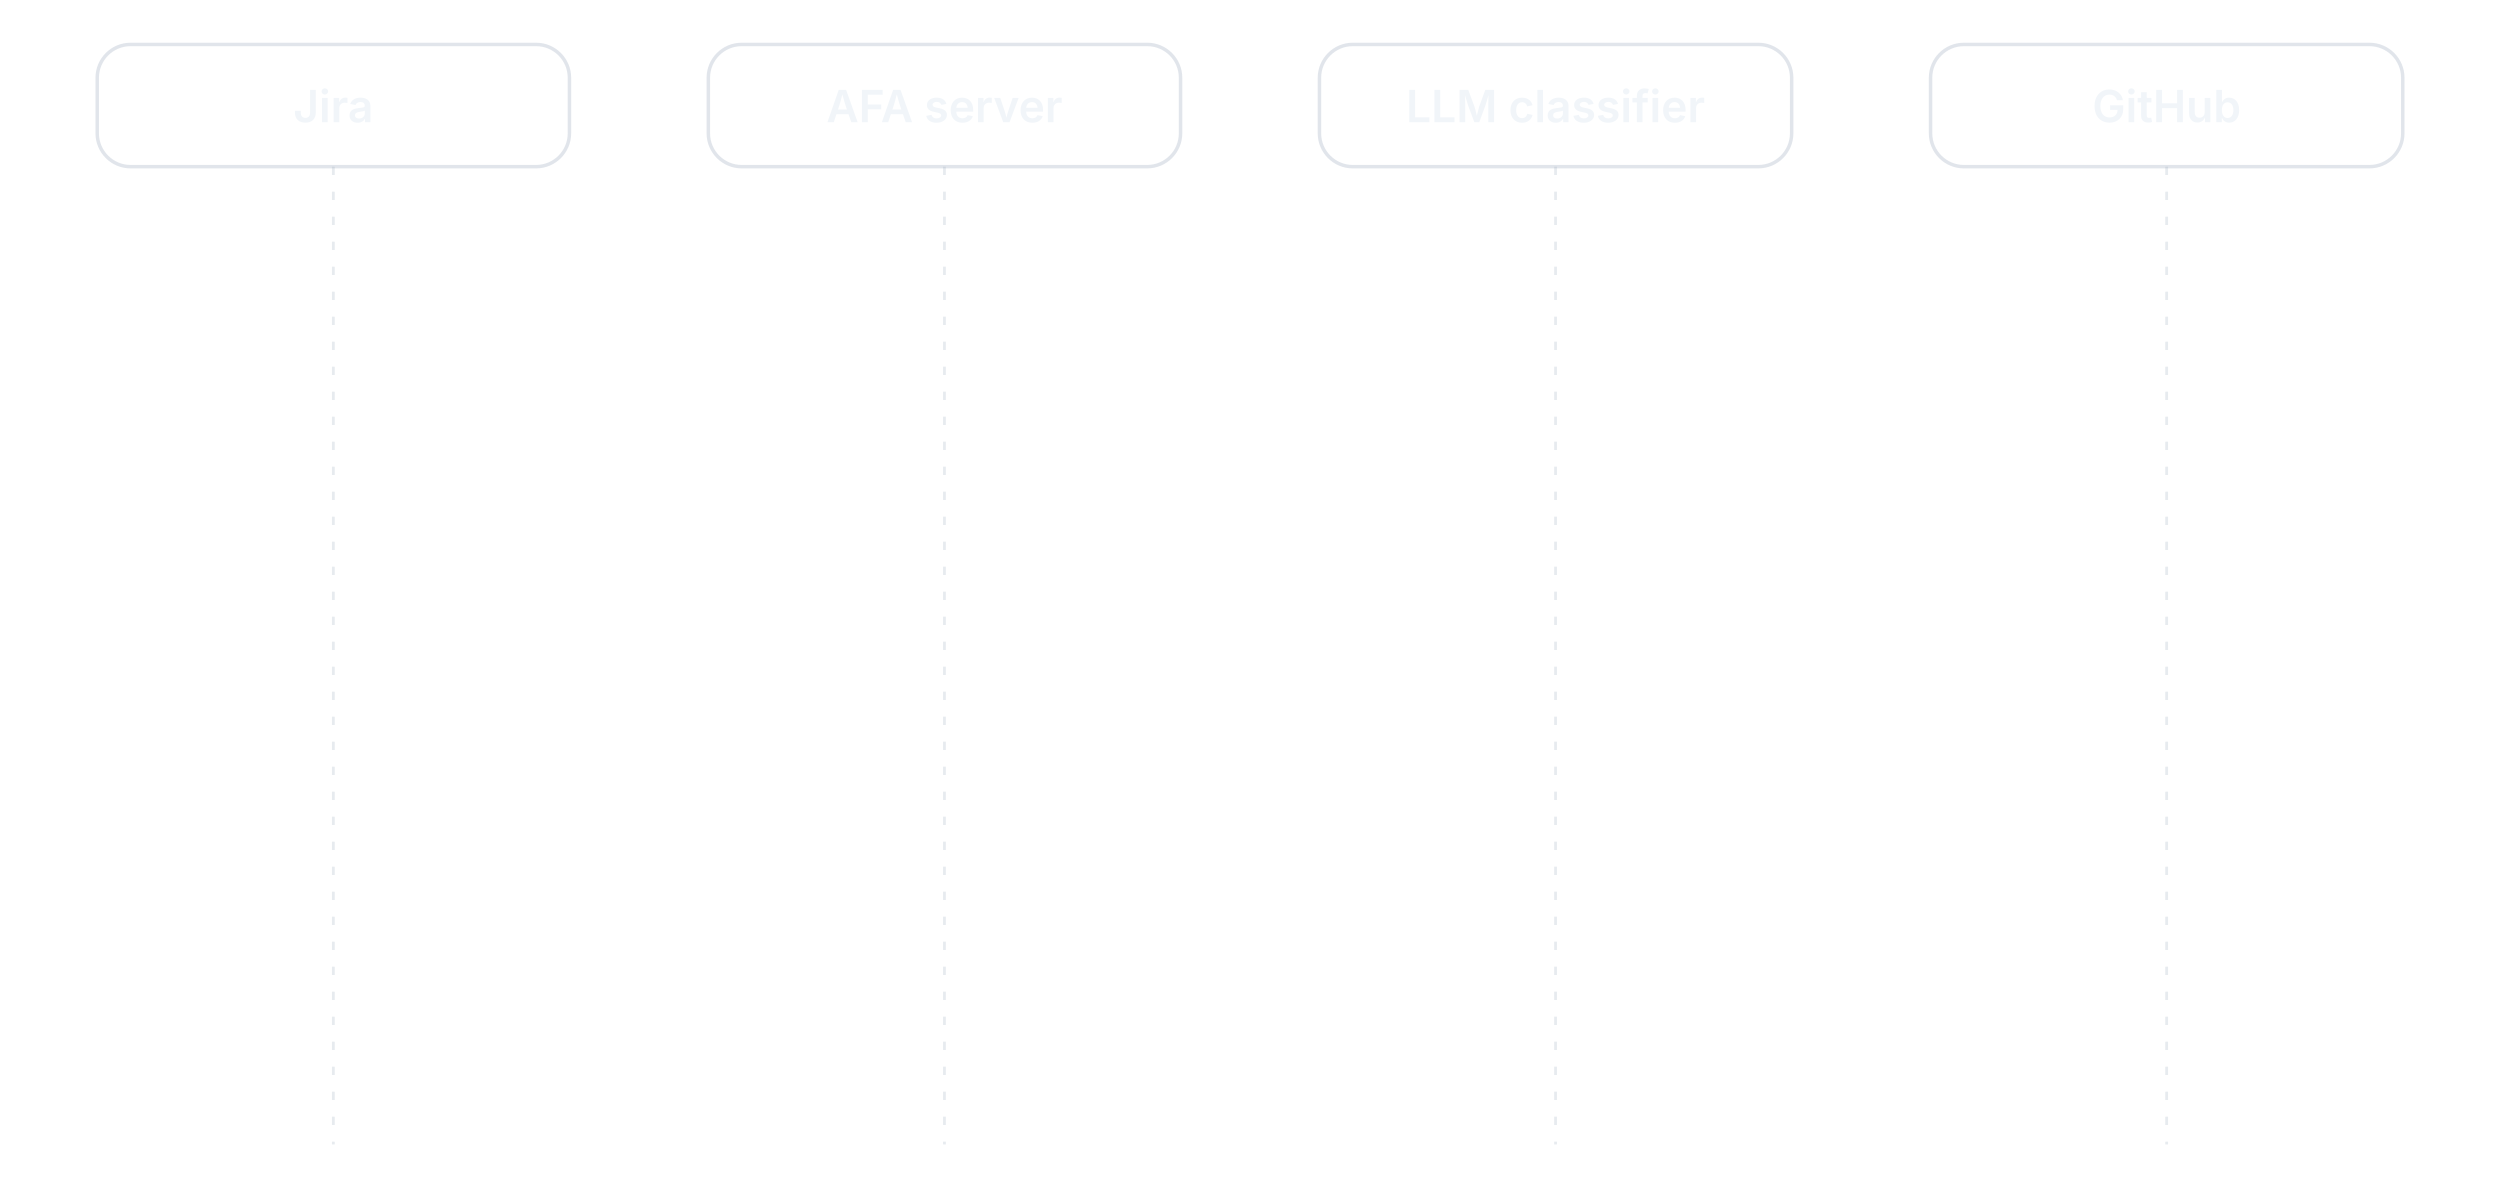
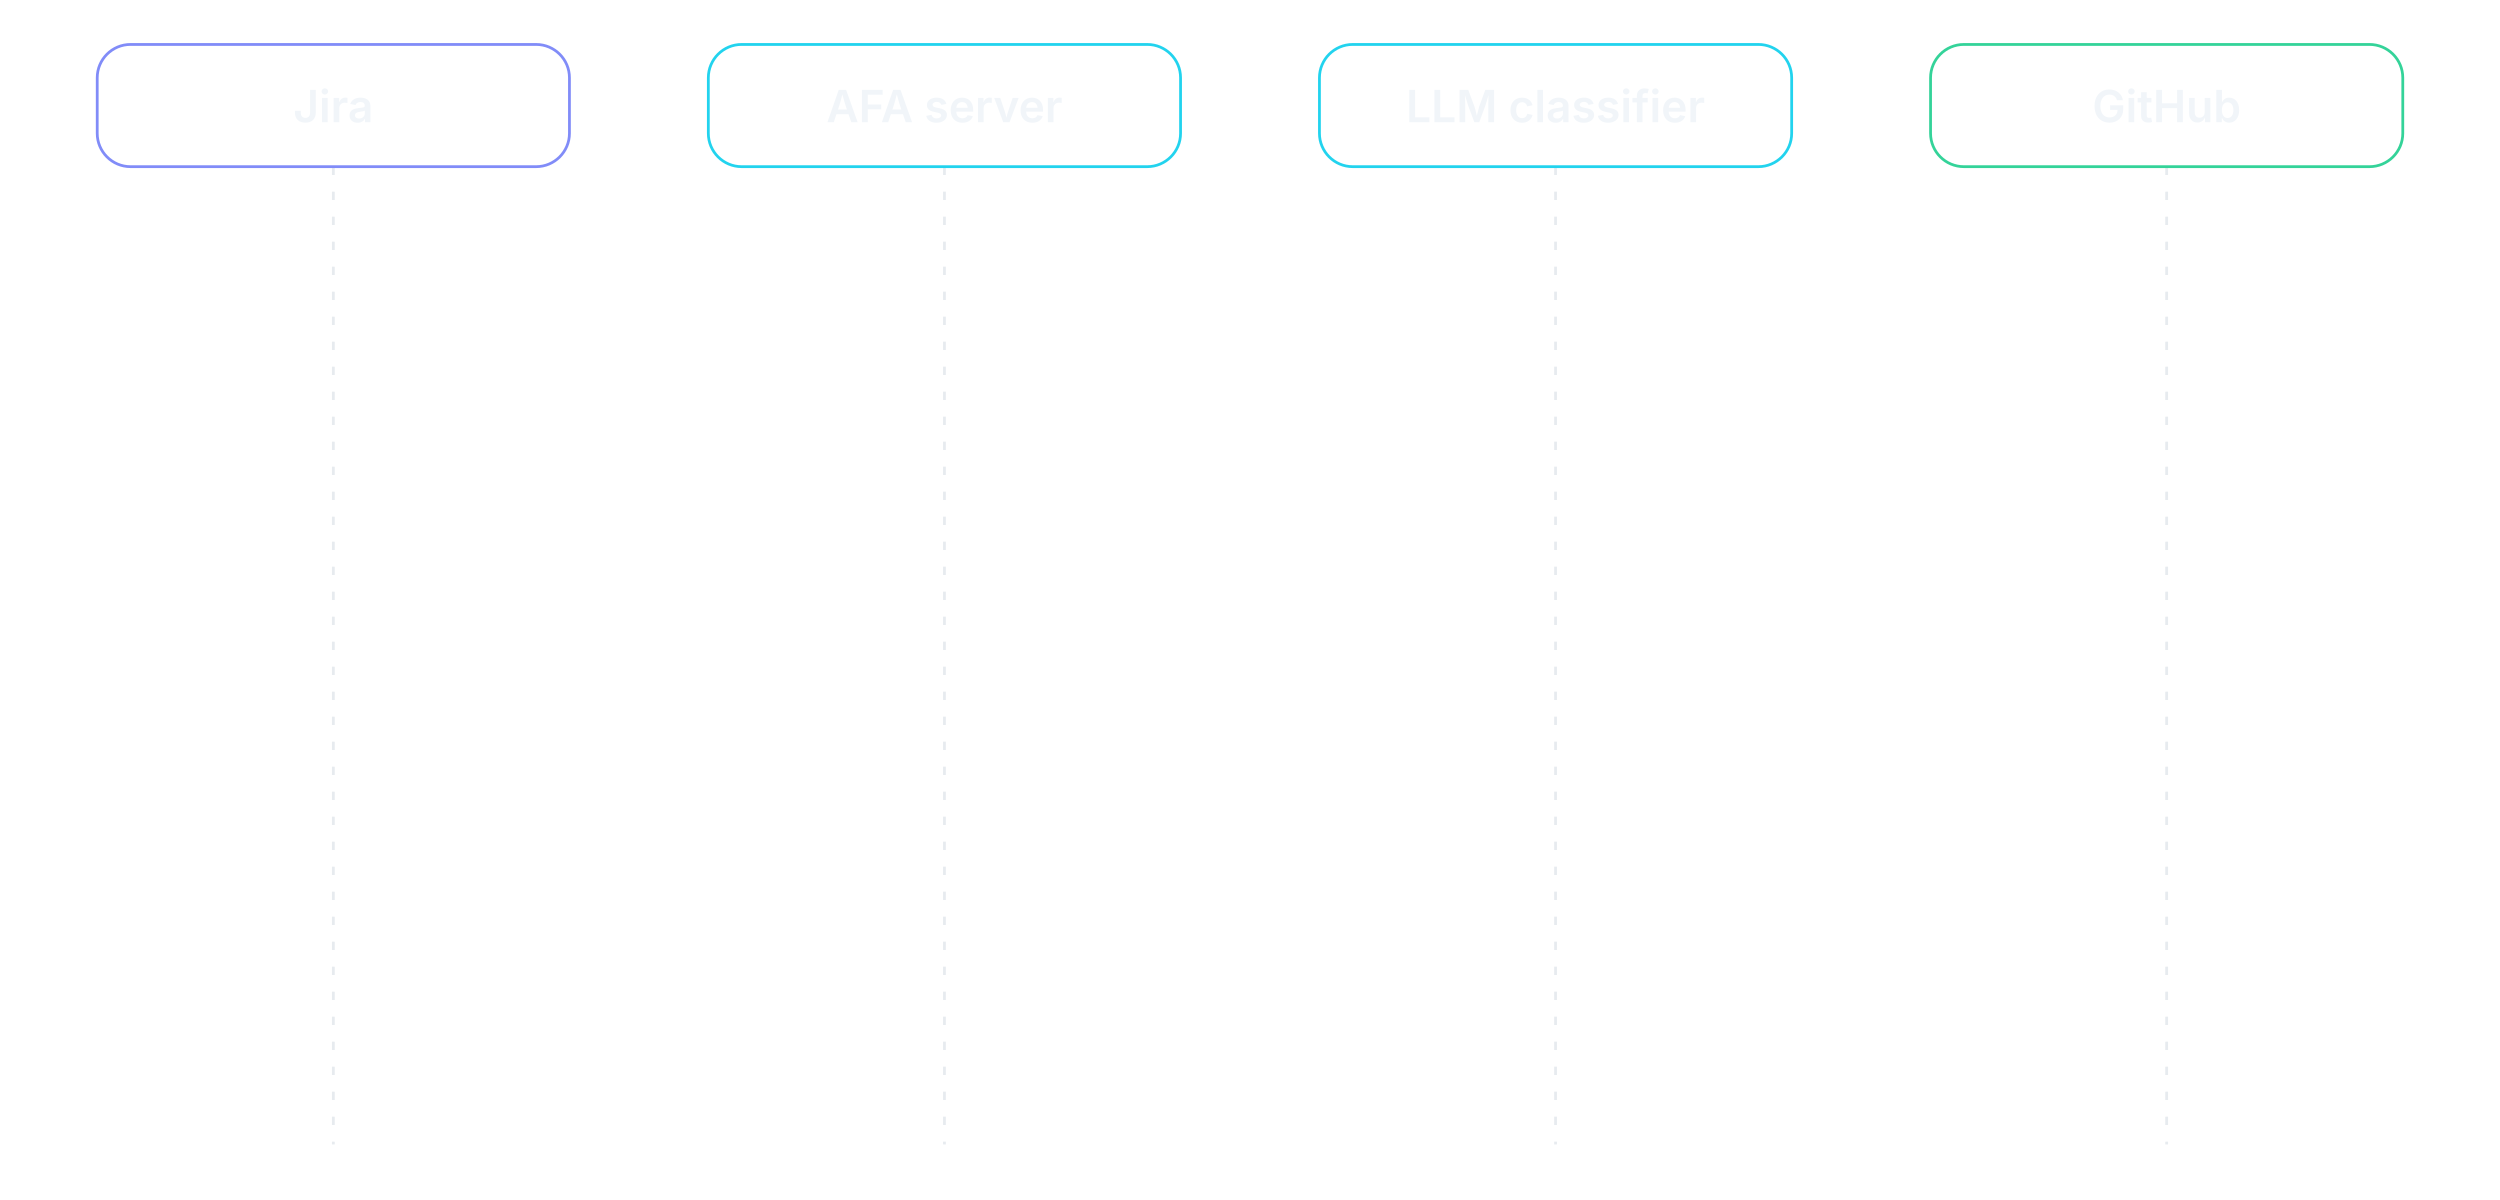
<svg xmlns="http://www.w3.org/2000/svg" viewBox="0 0 900 432" width="900" height="432" role="img" aria-label="Support ticket agent sequence">
  <defs>
    <marker id="afa-seq-ar" viewBox="0 0 10 10" refX="9" refY="5" markerWidth="7" markerHeight="7" orient="auto">
      <path d="M0 1 L10 5 L0 9 z" fill="#818CF8" />
    </marker>
    <marker id="afa-seq-ar-cy" viewBox="0 0 10 10" refX="9" refY="5" markerWidth="7" markerHeight="7" orient="auto">
      <path d="M0 1 L10 5 L0 9 z" fill="#22D3EE" />
    </marker>
  </defs>
  <style>
  text { font-family: -apple-system, BlinkMacSystemFont, 'SF Pro Display', 'Inter', 'Segoe UI', Helvetica, Arial, sans-serif; }
  .m { font-family: 'SF Mono', ui-monospace, Menlo, Consolas, monospace; }
  .fg { fill: #F1F5F9; }
  .mut { fill: #94A3B8; }
  .bd { fill: none; stroke: #94A3B8; stroke-opacity: 0.28; stroke-width: 1.25; }
  .ln { stroke: #94A3B8; stroke-opacity: 0.22; }
  .indigo { fill: #818CF8; }
  .indigo-s { stroke: #818CF8; }
  .cyan { fill: #22D3EE; }
  .cyan-s { stroke: #22D3EE; }
  .emerald { fill: #34D399; }
  .emerald-s { stroke: #34D399; }
-   .g1 { stop-color: #F1F5F9; }
-   .g2 { stop-color: #818CF8; }
-   .g3 { stop-color: #22D3EE; }
-   .g4 { stop-color: #34D399; }
  @media (prefers-color-scheme: light) {
    .fg { fill: #0F172A; }
    .mut { fill: #475569; }
    .bd { stroke: #0F172A; stroke-opacity: 0.18; }
    .ln { stroke: #0F172A; stroke-opacity: 0.18; }
    .indigo { fill: #4F46E5; }
    .indigo-s { stroke: #4F46E5; }
    .cyan { fill: #0891B2; }
    .cyan-s { stroke: #0891B2; }
    .emerald { fill: #059669; }
    .emerald-s { stroke: #059669; }
-     .g1 { stop-color: #0F172A; }
-     .g2 { stop-color: #6366F1; }
-     .g3 { stop-color: #06B6D4; }
-     .g4 { stop-color: #10B981; }
  }
-   
-   .step { opacity: 0; animation: afa-sh 14s infinite both; }
+ 
+   .step { opacity: 0; animation: afa-sh 12s infinite both; }
  @keyframes afa-sh {
-     0% { opacity: 0; transform: translateY(5px); }
-     5% { opacity: 1; transform: translateY(0); }
+     0% { opacity: 0; transform: translateY(4px); }
+     6% { opacity: 1; transform: translateY(0); }
    88% { opacity: 1; }
    95% { opacity: 0; }
    100% { opacity: 0; }
  }
-   .pulse { animation: afa-pl 3.5s ease-in-out infinite; }
+ 
+   .p-jira { animation: afa-pj 12s ease-in-out infinite; }
+   @keyframes afa-pj {
+     0%, 10% { stroke-opacity: 1; stroke-width: 2.2; }
+     58%, 68% { stroke-opacity: 1; stroke-width: 2.2; }
+     18%, 50%, 75%, 100% { stroke-opacity: 0.28; stroke-width: 1.25; }
+   }
+   .p-afa { animation: afa-pa 12s ease-in-out infinite; }
+   @keyframes afa-pa {
+     8%, 22% { stroke-opacity: 1; stroke-width: 2.2; }
+     35%, 52% { stroke-opacity: 1; stroke-width: 2.2; }
+     0%, 28%, 58%, 100% { stroke-opacity: 0.28; stroke-width: 1.25; }
+   }
+   .p-llm { animation: afa-plm 12s ease-in-out infinite; }
+   @keyframes afa-plm {
+     20%, 38% { stroke-opacity: 1; stroke-width: 2.2; }
+     0%, 14%, 44%, 100% { stroke-opacity: 0.28; stroke-width: 1.25; }
+   }
+   .p-gh { animation: afa-pgh 12s ease-in-out infinite; }
+   @keyframes afa-pgh {
+     45%, 62% { stroke-opacity: 1; stroke-width: 2.2; }
+     0%, 40%, 68%, 100% { stroke-opacity: 0.28; stroke-width: 1.25; }
+   }
+ 
+   .pulse { animation: afa-pl 2.4s ease-in-out infinite; }
  @keyframes afa-pl { 0%, 100% { stroke-opacity: 0.45; } 50% { stroke-opacity: 1; } }
-   
+ 
  @media (prefers-reduced-motion: reduce) {
    *, *::before, *::after { animation: none !important; transition: none !important; }
+     .step { opacity: 1 !important; }
  }
</style>
  <line x1="120" y1="60" x2="120" y2="412" class="ln" stroke-dasharray="3 6" />
  <line x1="340" y1="60" x2="340" y2="412" class="ln" stroke-dasharray="3 6" />
  <line x1="560" y1="60" x2="560" y2="412" class="ln" stroke-dasharray="3 6" />
  <line x1="780" y1="60" x2="780" y2="412" class="ln" stroke-dasharray="3 6" />
-   <rect x="35" y="16" width="170" height="44" rx="12" class="bd" />
+   <rect x="35" y="16" width="170" height="44" rx="12" fill="none" class="indigo-s p-jira" />
  <text x="120" y="44" text-anchor="middle" font-size="16" font-weight="600" class="fg">Jira</text>
-   <rect x="255" y="16" width="170" height="44" rx="12" class="bd" />
+   <rect x="255" y="16" width="170" height="44" rx="12" fill="none" class="cyan-s p-afa" />
  <text x="340" y="44" text-anchor="middle" font-size="16" font-weight="600" class="fg">AFA server</text>
-   <rect x="475" y="16" width="170" height="44" rx="12" class="bd" />
+   <rect x="475" y="16" width="170" height="44" rx="12" fill="none" class="cyan-s p-llm" />
  <text x="560" y="44" text-anchor="middle" font-size="16" font-weight="600" class="fg">LLM classifier</text>
-   <rect x="695" y="16" width="170" height="44" rx="12" class="bd" />
+   <rect x="695" y="16" width="170" height="44" rx="12" fill="none" class="emerald-s p-gh" />
  <text x="780" y="44" text-anchor="middle" font-size="16" font-weight="600" class="fg">GitHub</text>
  <g class="step" style="animation-delay:0s">
-     <line x1="120" y1="112" x2="332" y2="112" class="indigo-s" stroke-width="2" marker-end="url(#afa-seq-ar)" />
+     <path id="afa-s1" d="M120 112 L332 112" fill="none" class="indigo-s" stroke-width="2" marker-end="url(#afa-seq-ar)" />
+     <circle r="4" class="indigo">
+       <animateMotion dur="1.6s" begin="0s" repeatCount="indefinite">
+         <mpath href="#afa-s1" />
+       </animateMotion>
+     </circle>
    <text x="230" y="100" text-anchor="middle" font-size="14" font-weight="500" class="fg">Webhook: SQ-123</text>
  </g>
  <g class="step" style="animation-delay:1.5s">
-     <line x1="340" y1="166" x2="552" y2="166" class="cyan-s" stroke-width="2" marker-end="url(#afa-seq-ar-cy)" />
+     <path id="afa-s2" d="M340 166 L552 166" fill="none" class="cyan-s" stroke-width="2" marker-end="url(#afa-seq-ar-cy)" />
+     <circle r="4" class="cyan">
+       <animateMotion dur="1.6s" begin="1.5s" repeatCount="indefinite">
+         <mpath href="#afa-s2" />
+       </animateMotion>
+     </circle>
    <text x="450" y="154" text-anchor="middle" font-size="14" font-weight="500" class="fg">Classify ticket</text>
  </g>
  <g class="step" style="animation-delay:3s">
-     <line x1="560" y1="220" x2="348" y2="220" class="cyan-s" stroke-width="2" stroke-dasharray="6 5" marker-end="url(#afa-seq-ar-cy)" />
+     <path id="afa-s3" d="M560 220 L348 220" fill="none" class="cyan-s" stroke-width="2" stroke-dasharray="6 5" marker-end="url(#afa-seq-ar-cy)" />
+     <circle r="4" class="cyan">
+       <animateMotion dur="1.6s" begin="3s" repeatCount="indefinite">
+         <mpath href="#afa-s3" />
+       </animateMotion>
+     </circle>
    <text x="450" y="208" text-anchor="middle" font-size="14" font-weight="500" class="fg">Genie onboarding</text>
  </g>
  <g class="step" style="animation-delay:4.5s">
-     <line x1="340" y1="274" x2="772" y2="274" class="indigo-s" stroke-width="2" marker-end="url(#afa-seq-ar)" />
+     <path id="afa-s4" d="M340 274 L772 274" fill="none" class="indigo-s" stroke-width="2" marker-end="url(#afa-seq-ar)" />
+     <circle r="4" class="emerald">
+       <animateMotion dur="2s" begin="4.5s" repeatCount="indefinite">
+         <mpath href="#afa-s4" />
+       </animateMotion>
+     </circle>
    <text x="560" y="262" text-anchor="middle" font-size="14" font-weight="500" class="fg">Open PR with Terraform change</text>
  </g>
  <g class="step" style="animation-delay:6s">
-     <line x1="340" y1="328" x2="128" y2="328" class="indigo-s" stroke-width="2" stroke-dasharray="6 5" marker-end="url(#afa-seq-ar)" />
+     <path id="afa-s5" d="M340 328 L128 328" fill="none" class="indigo-s" stroke-width="2" stroke-dasharray="6 5" marker-end="url(#afa-seq-ar)" />
+     <circle r="4" class="indigo">
+       <animateMotion dur="1.6s" begin="6s" repeatCount="indefinite">
+         <mpath href="#afa-s5" />
+       </animateMotion>
+     </circle>
    <text x="230" y="316" text-anchor="middle" font-size="14" font-weight="500" class="fg">PR link and notification</text>
  </g>
  <g class="step" style="animation-delay:7.5s">
    <rect x="650" y="368" width="232" height="40" rx="12" fill="none" class="emerald-s pulse" stroke-width="1.8" />
    <text x="766" y="393" text-anchor="middle" font-size="14" font-weight="600" class="emerald">Human reviews and merges</text>
  </g>
</svg>
